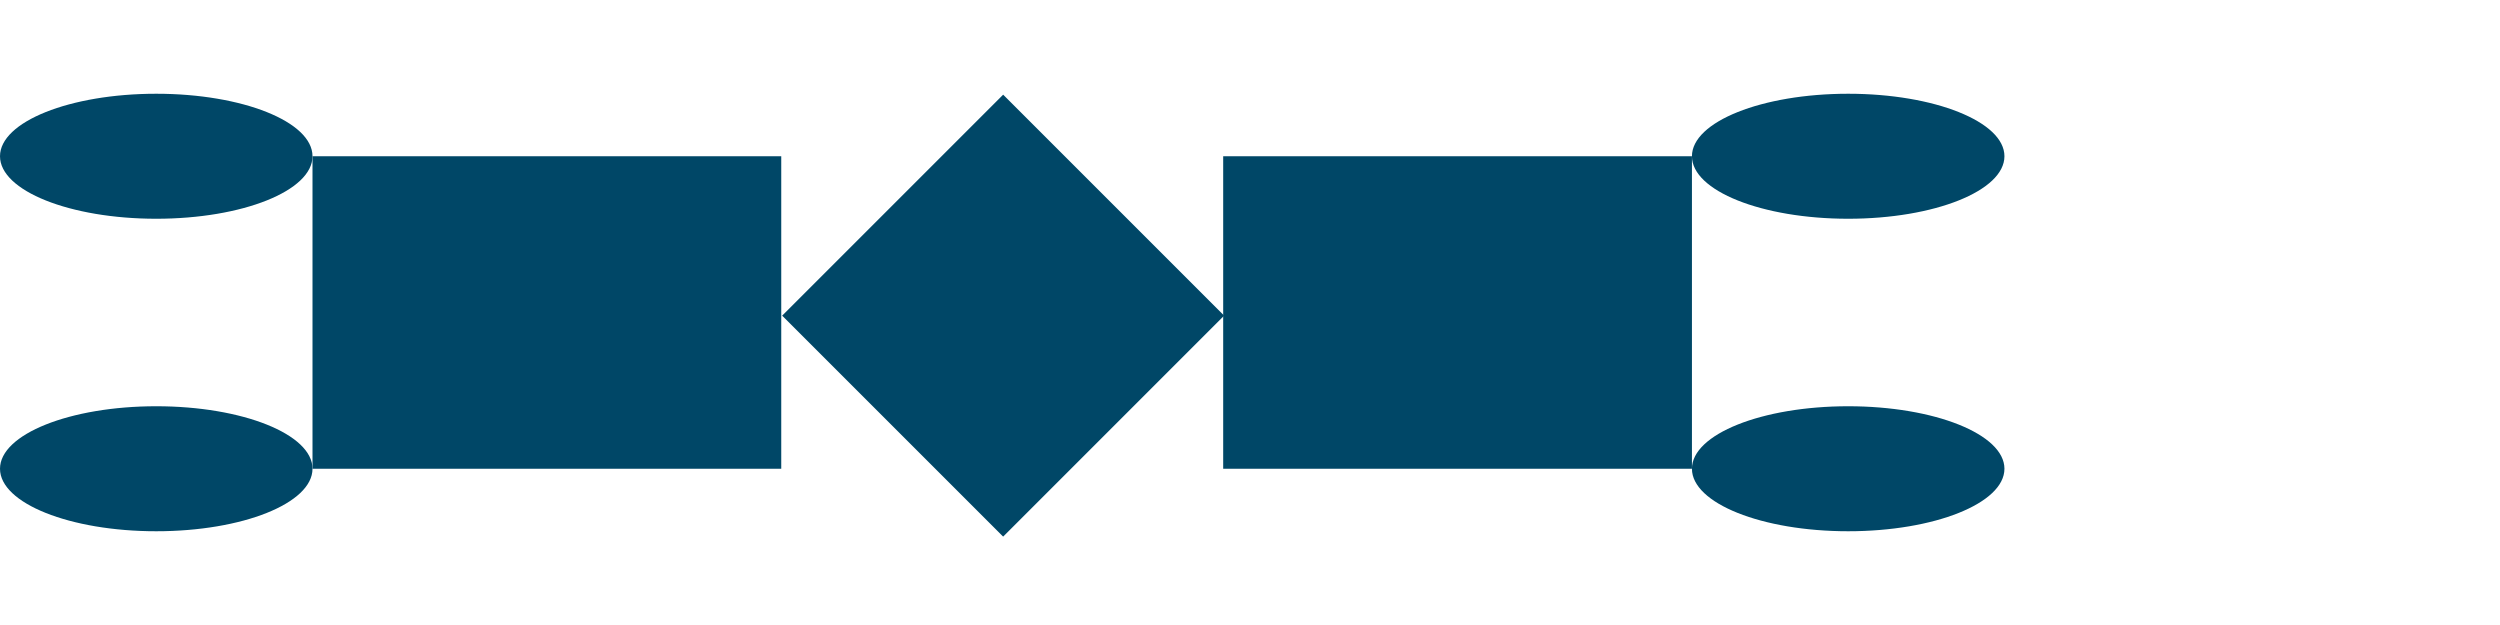
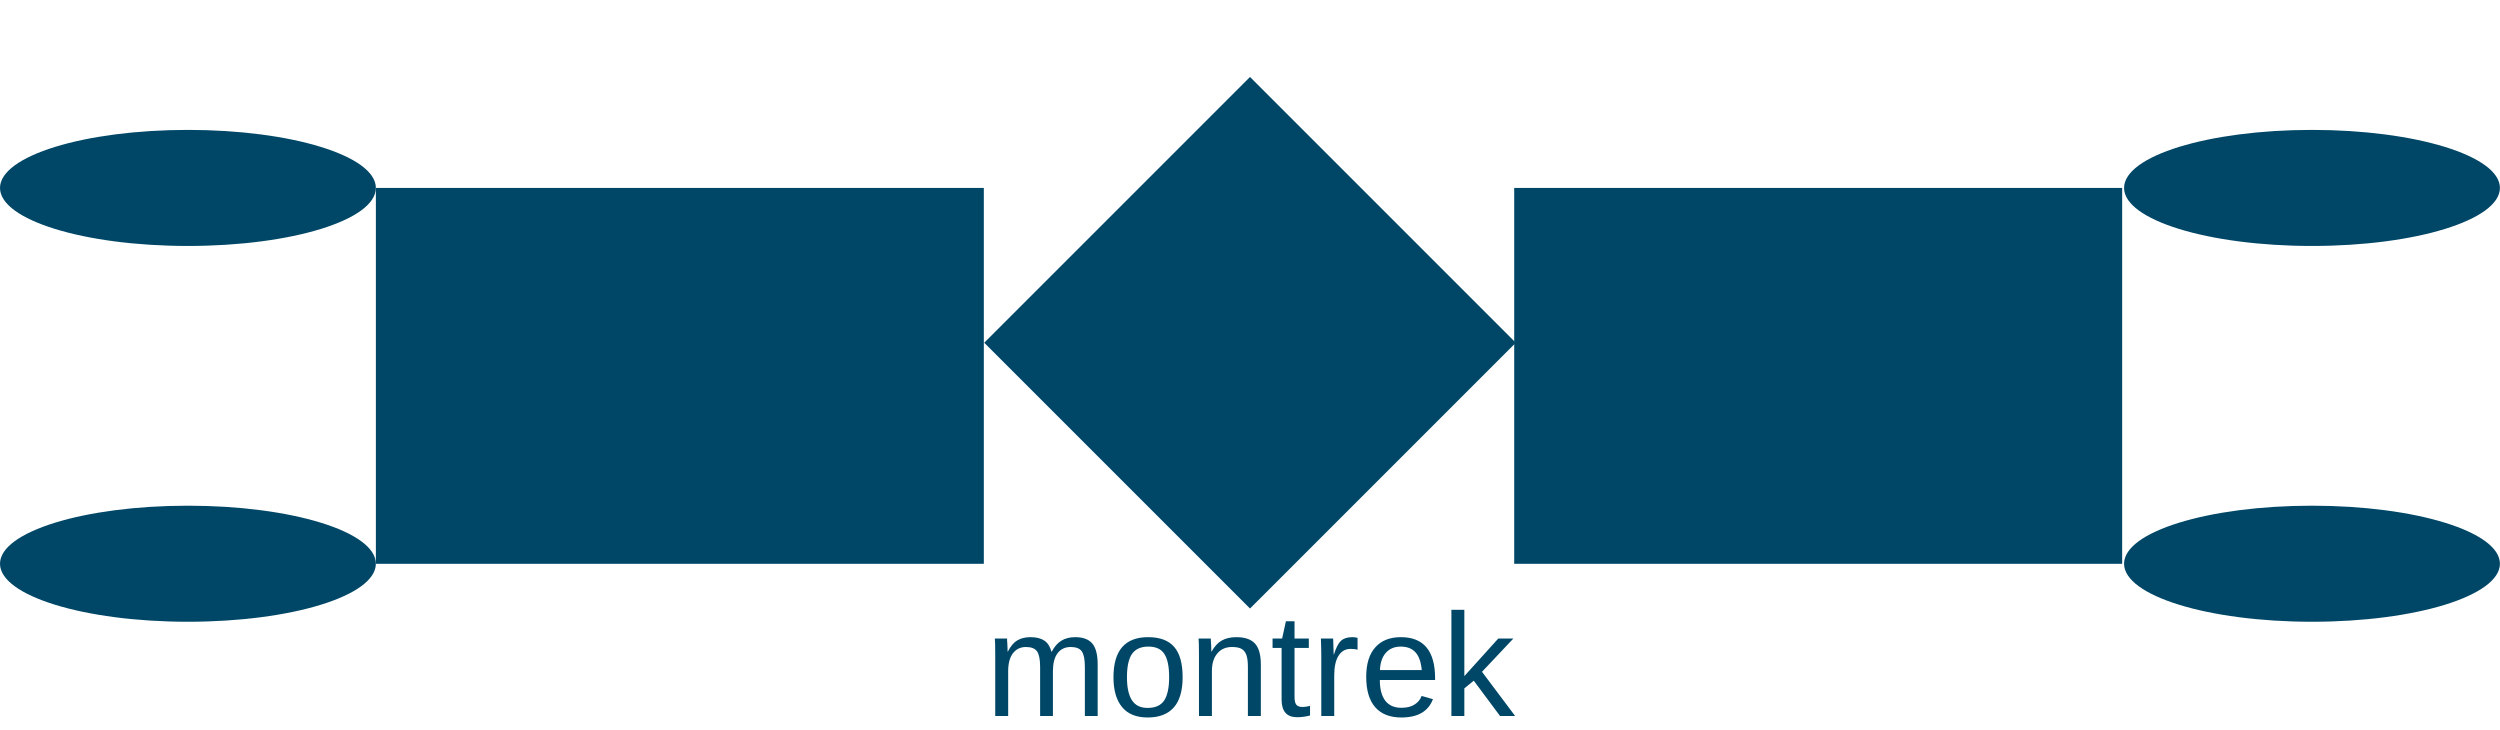
- <svg xmlns="http://www.w3.org/2000/svg" width="400" height="100">
-   <ellipse cx="25" cy="25" rx="25" ry="10" fill="#004767" />
-   <ellipse cx="25" cy="75" rx="25" ry="10" fill="#004767" />
-   <rect x="50" y="25" width="75" height="50" fill="#004767" />
-   <rect x="135.71" y="25" width="50" height="50" fill="#004767" transform="rotate(45 160 50)" />
-   <rect x="195.71" y="25" width="75" height="50" fill="#004767" />
-   <ellipse cx="295.71" cy="25" rx="25" ry="10" fill="#004767" />
-   <ellipse cx="295.71" cy="75" rx="25" ry="10" fill="#004767" />
+ <svg xmlns="http://www.w3.org/2000/svg" width="289.8" height="84.525">
+   <ellipse cx="21.785" cy="21.785" rx="21.785" ry="6.727" fill="#004767" />
+   <ellipse cx="21.785" cy="65.347" rx="21.785" ry="6.727" fill="#004767" />
+   <rect x="43.571" y="21.785" width="70.474" height="43.571" fill="#004767" />
+   <rect x="114.045" y="21.785" width="43.571" height="43.571" fill="#004767" transform="rotate(45 145.0 52.6)" />
+   <rect x="175.527" y="21.785" width="70.474" height="43.571" fill="#004767" />
+   <ellipse cx="268.006" cy="21.785" rx="21.785" ry="6.727" fill="#004767" />
+   <ellipse cx="268.006" cy="65.347" rx="21.785" ry="6.727" fill="#004767" />
+   <text x="50%" y="83" fill="#004767" font-family="Arial" font-size="17" text-anchor="middle">montrek</text>
</svg>
